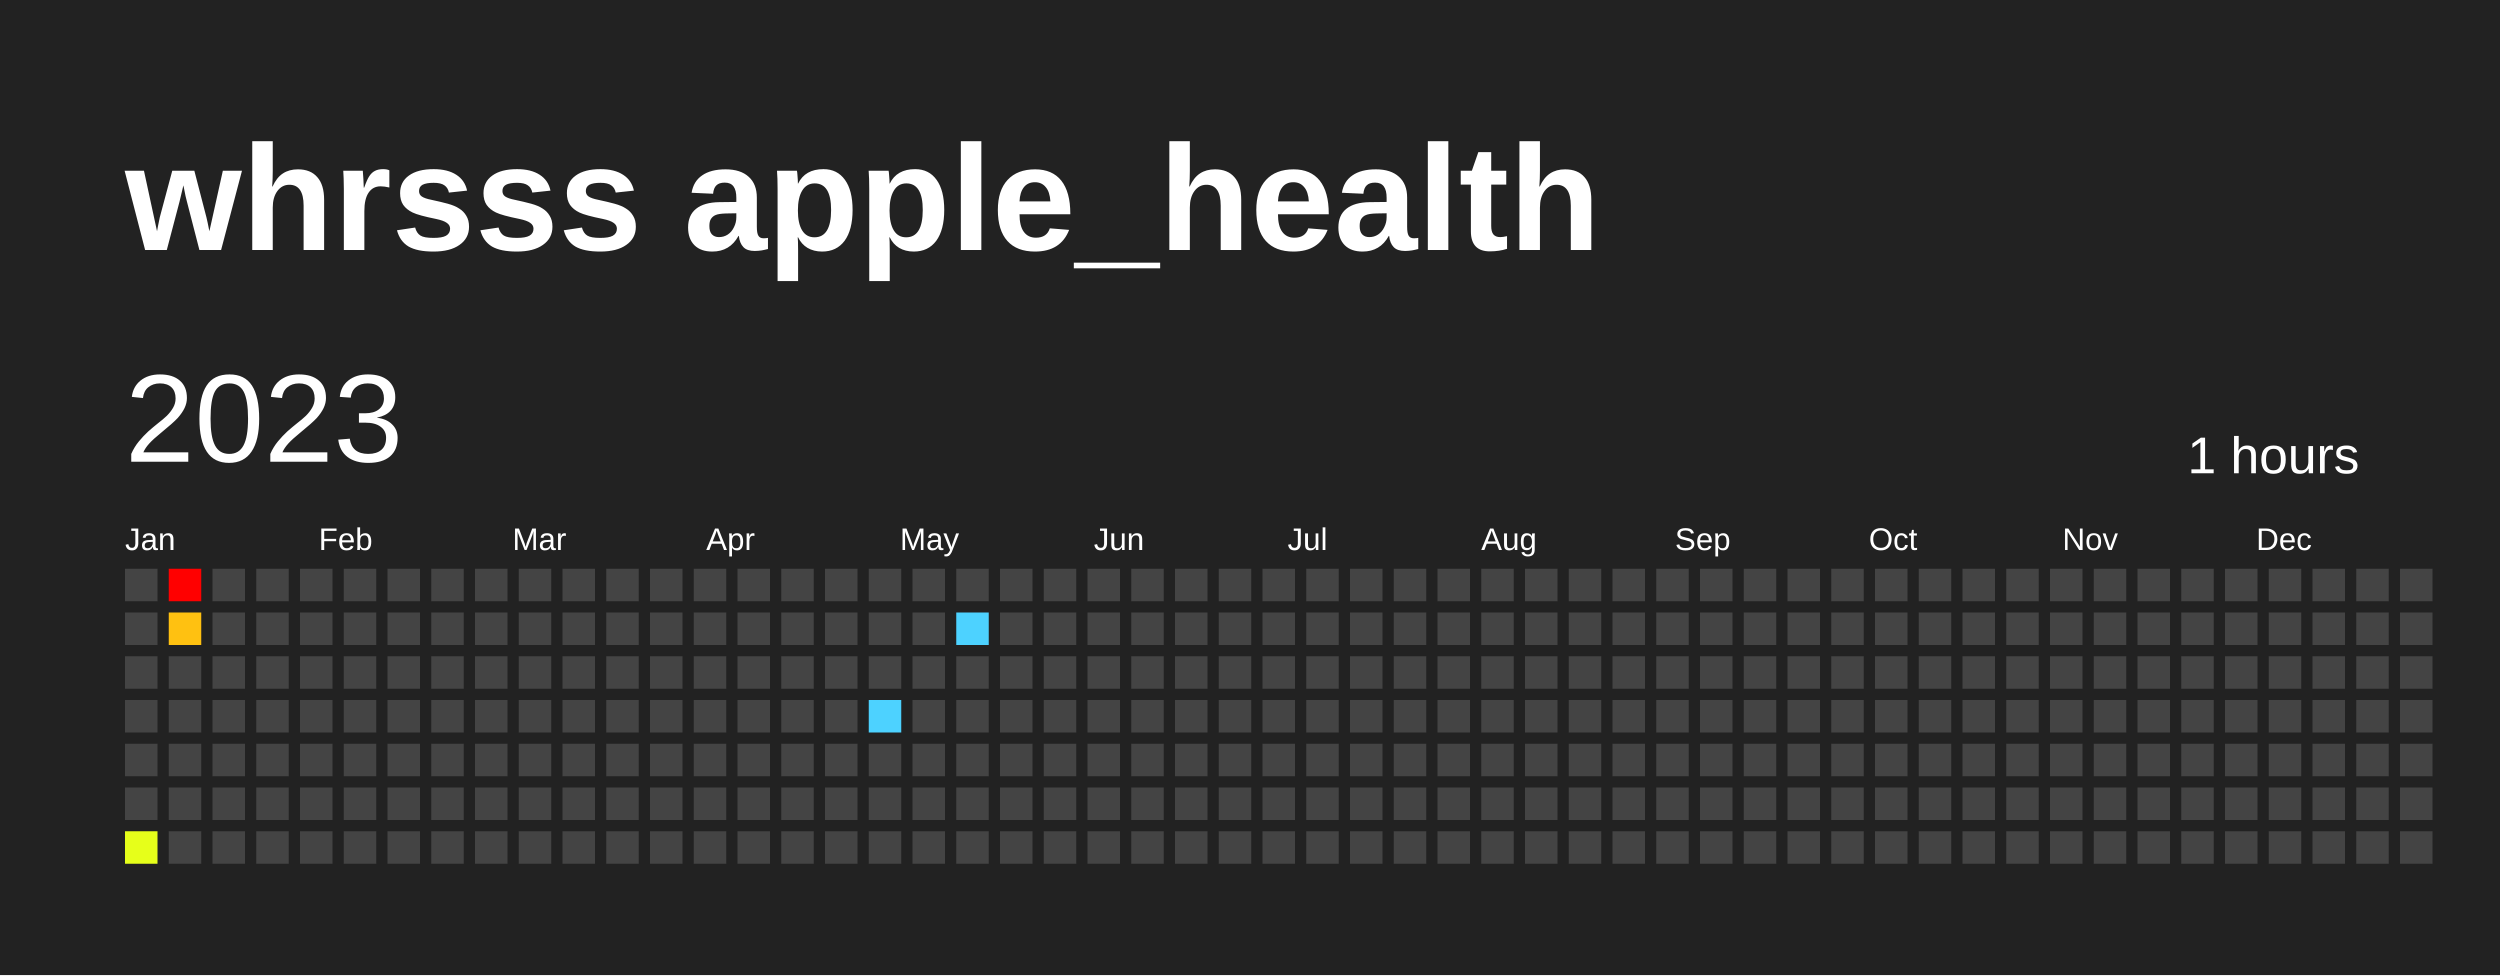
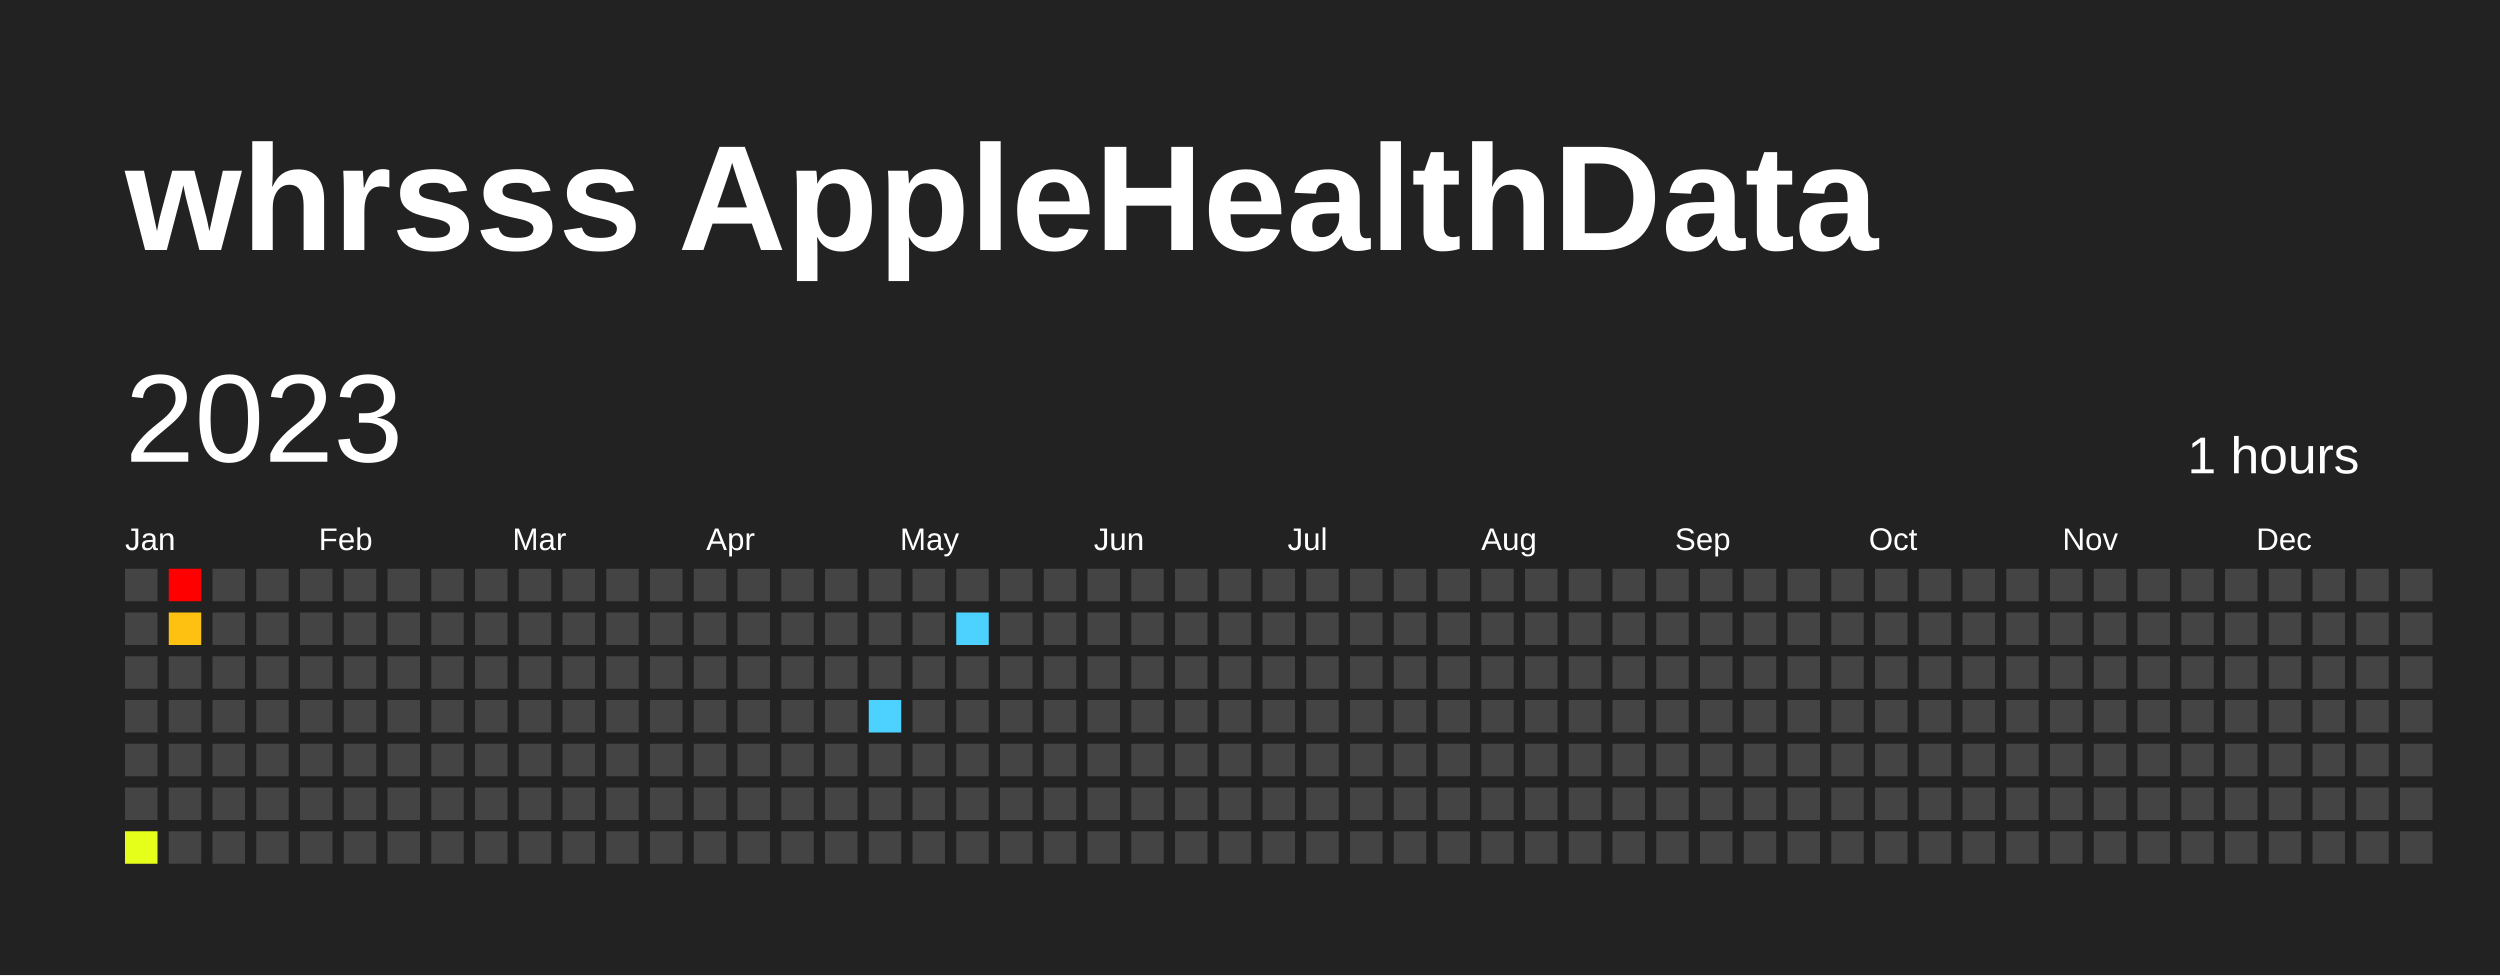
<svg xmlns="http://www.w3.org/2000/svg" baseProfile="full" height="78mm" version="1.1" viewBox="0,0,200,78" width="200mm">
  <defs />
  <rect fill="#222222" height="78" width="200" x="0" y="0" />
-   <text fill="#FFFFFF" style="font-size:12px; font-family:Arial; font-weight:bold;" x="10" y="20">whrsss apple_health</text>
+   <text fill="#FFFFFF" style="font-size:12px; font-family:Arial; font-weight:bold;" x="10" y="20">whrsss AppleHealthData</text>
  <text dominant-baseline="hanging" fill="#FFFFFF" style="font-size:10.0px; font-family:Arial;" x="10" y="30">2023</text>
  <text dominant-baseline="hanging" fill="#FFFFFF" style="font-size:4.125px; font-family:Arial;" x="175" y="35">1 hours</text>
  <text fill="#FFFFFF" style="font-size:2.5px; font-family:Arial" x="10.0" y="44">Jan</text>
  <text fill="#FFFFFF" style="font-size:2.5px; font-family:Arial" x="25.5" y="44">Feb</text>
  <text fill="#FFFFFF" style="font-size:2.5px; font-family:Arial" x="41.0" y="44">Mar</text>
  <text fill="#FFFFFF" style="font-size:2.5px; font-family:Arial" x="56.5" y="44">Apr</text>
  <text fill="#FFFFFF" style="font-size:2.5px; font-family:Arial" x="72.0" y="44">May</text>
  <text fill="#FFFFFF" style="font-size:2.5px; font-family:Arial" x="87.5" y="44">Jun</text>
  <text fill="#FFFFFF" style="font-size:2.5px; font-family:Arial" x="103.0" y="44">Jul</text>
  <text fill="#FFFFFF" style="font-size:2.5px; font-family:Arial" x="118.5" y="44">Aug</text>
  <text fill="#FFFFFF" style="font-size:2.5px; font-family:Arial" x="134.0" y="44">Sep</text>
  <text fill="#FFFFFF" style="font-size:2.5px; font-family:Arial" x="149.5" y="44">Oct</text>
  <text fill="#FFFFFF" style="font-size:2.5px; font-family:Arial" x="165.0" y="44">Nov</text>
  <text fill="#FFFFFF" style="font-size:2.5px; font-family:Arial" x="180.5" y="44">Dec</text>
  <rect fill="#444444" height="2.6" width="2.6" x="10.0" y="45.5" />
  <rect fill="#444444" height="2.6" width="2.6" x="10.0" y="49.0" />
  <rect fill="#444444" height="2.6" width="2.6" x="10.0" y="52.5" />
  <rect fill="#444444" height="2.6" width="2.6" x="10.0" y="56.0" />
  <rect fill="#444444" height="2.6" width="2.6" x="10.0" y="59.5" />
  <rect fill="#444444" height="2.6" width="2.6" x="10.0" y="63.0" />
  <rect fill="#e6ff1a" height="2.6" width="2.6" x="10.0" y="66.5" />
  <rect fill="red" height="2.6" width="2.6" x="13.5" y="45.5" />
  <rect fill="#ffc111" height="2.6" width="2.6" x="13.5" y="49.0" />
  <rect fill="#444444" height="2.6" width="2.6" x="13.5" y="52.5" />
  <rect fill="#444444" height="2.6" width="2.6" x="13.5" y="56.0" />
  <rect fill="#444444" height="2.6" width="2.6" x="13.5" y="59.5" />
  <rect fill="#444444" height="2.6" width="2.6" x="13.5" y="63.0" />
  <rect fill="#444444" height="2.6" width="2.6" x="13.5" y="66.5" />
  <rect fill="#444444" height="2.6" width="2.6" x="17.0" y="45.5" />
  <rect fill="#444444" height="2.6" width="2.6" x="17.0" y="49.0" />
  <rect fill="#444444" height="2.6" width="2.6" x="17.0" y="52.5" />
  <rect fill="#444444" height="2.6" width="2.6" x="17.0" y="56.0" />
  <rect fill="#444444" height="2.6" width="2.6" x="17.0" y="59.5" />
  <rect fill="#444444" height="2.6" width="2.6" x="17.0" y="63.0" />
  <rect fill="#444444" height="2.6" width="2.6" x="17.0" y="66.5" />
  <rect fill="#444444" height="2.6" width="2.6" x="20.5" y="45.5" />
  <rect fill="#444444" height="2.6" width="2.6" x="20.5" y="49.0" />
  <rect fill="#444444" height="2.6" width="2.6" x="20.5" y="52.5" />
  <rect fill="#444444" height="2.6" width="2.6" x="20.5" y="56.0" />
  <rect fill="#444444" height="2.6" width="2.6" x="20.5" y="59.5" />
  <rect fill="#444444" height="2.6" width="2.6" x="20.5" y="63.0" />
  <rect fill="#444444" height="2.6" width="2.6" x="20.5" y="66.5" />
  <rect fill="#444444" height="2.6" width="2.6" x="24.0" y="45.5" />
  <rect fill="#444444" height="2.6" width="2.6" x="24.0" y="49.0" />
  <rect fill="#444444" height="2.6" width="2.6" x="24.0" y="52.5" />
  <rect fill="#444444" height="2.6" width="2.6" x="24.0" y="56.0" />
  <rect fill="#444444" height="2.6" width="2.6" x="24.0" y="59.5" />
  <rect fill="#444444" height="2.6" width="2.6" x="24.0" y="63.0" />
  <rect fill="#444444" height="2.6" width="2.6" x="24.0" y="66.5" />
  <rect fill="#444444" height="2.6" width="2.6" x="27.5" y="45.5" />
  <rect fill="#444444" height="2.6" width="2.6" x="27.5" y="49.0" />
  <rect fill="#444444" height="2.6" width="2.6" x="27.5" y="52.5" />
  <rect fill="#444444" height="2.6" width="2.6" x="27.5" y="56.0" />
  <rect fill="#444444" height="2.6" width="2.6" x="27.5" y="59.5" />
  <rect fill="#444444" height="2.6" width="2.6" x="27.5" y="63.0" />
  <rect fill="#444444" height="2.6" width="2.6" x="27.5" y="66.5" />
  <rect fill="#444444" height="2.6" width="2.6" x="31.0" y="45.5" />
  <rect fill="#444444" height="2.6" width="2.6" x="31.0" y="49.0" />
  <rect fill="#444444" height="2.6" width="2.6" x="31.0" y="52.5" />
  <rect fill="#444444" height="2.6" width="2.6" x="31.0" y="56.0" />
  <rect fill="#444444" height="2.6" width="2.6" x="31.0" y="59.5" />
  <rect fill="#444444" height="2.6" width="2.6" x="31.0" y="63.0" />
  <rect fill="#444444" height="2.6" width="2.6" x="31.0" y="66.5" />
  <rect fill="#444444" height="2.6" width="2.6" x="34.5" y="45.5" />
  <rect fill="#444444" height="2.6" width="2.6" x="34.5" y="49.0" />
  <rect fill="#444444" height="2.6" width="2.6" x="34.5" y="52.5" />
  <rect fill="#444444" height="2.6" width="2.6" x="34.5" y="56.0" />
  <rect fill="#444444" height="2.6" width="2.6" x="34.5" y="59.5" />
  <rect fill="#444444" height="2.6" width="2.6" x="34.5" y="63.0" />
  <rect fill="#444444" height="2.6" width="2.6" x="34.5" y="66.5" />
  <rect fill="#444444" height="2.6" width="2.6" x="38.0" y="45.5" />
  <rect fill="#444444" height="2.6" width="2.6" x="38.0" y="49.0" />
  <rect fill="#444444" height="2.6" width="2.6" x="38.0" y="52.5" />
  <rect fill="#444444" height="2.6" width="2.6" x="38.0" y="56.0" />
  <rect fill="#444444" height="2.6" width="2.6" x="38.0" y="59.5" />
  <rect fill="#444444" height="2.6" width="2.6" x="38.0" y="63.0" />
  <rect fill="#444444" height="2.6" width="2.6" x="38.0" y="66.5" />
  <rect fill="#444444" height="2.6" width="2.6" x="41.5" y="45.5" />
  <rect fill="#444444" height="2.6" width="2.6" x="41.5" y="49.0" />
  <rect fill="#444444" height="2.6" width="2.6" x="41.5" y="52.5" />
  <rect fill="#444444" height="2.6" width="2.6" x="41.5" y="56.0" />
  <rect fill="#444444" height="2.6" width="2.6" x="41.5" y="59.5" />
  <rect fill="#444444" height="2.6" width="2.6" x="41.5" y="63.0" />
  <rect fill="#444444" height="2.6" width="2.6" x="41.5" y="66.5" />
  <rect fill="#444444" height="2.6" width="2.6" x="45.0" y="45.5" />
  <rect fill="#444444" height="2.6" width="2.6" x="45.0" y="49.0" />
  <rect fill="#444444" height="2.6" width="2.6" x="45.0" y="52.5" />
  <rect fill="#444444" height="2.6" width="2.6" x="45.0" y="56.0" />
  <rect fill="#444444" height="2.6" width="2.6" x="45.0" y="59.5" />
  <rect fill="#444444" height="2.6" width="2.6" x="45.0" y="63.0" />
  <rect fill="#444444" height="2.6" width="2.6" x="45.0" y="66.5" />
  <rect fill="#444444" height="2.6" width="2.6" x="48.5" y="45.5" />
  <rect fill="#444444" height="2.6" width="2.6" x="48.5" y="49.0" />
  <rect fill="#444444" height="2.6" width="2.6" x="48.5" y="52.5" />
  <rect fill="#444444" height="2.6" width="2.6" x="48.5" y="56.0" />
  <rect fill="#444444" height="2.6" width="2.6" x="48.5" y="59.5" />
  <rect fill="#444444" height="2.6" width="2.6" x="48.5" y="63.0" />
  <rect fill="#444444" height="2.6" width="2.6" x="48.5" y="66.5" />
  <rect fill="#444444" height="2.6" width="2.6" x="52.0" y="45.5" />
  <rect fill="#444444" height="2.6" width="2.6" x="52.0" y="49.0" />
  <rect fill="#444444" height="2.6" width="2.6" x="52.0" y="52.5" />
  <rect fill="#444444" height="2.6" width="2.6" x="52.0" y="56.0" />
  <rect fill="#444444" height="2.6" width="2.6" x="52.0" y="59.5" />
  <rect fill="#444444" height="2.6" width="2.6" x="52.0" y="63.0" />
  <rect fill="#444444" height="2.6" width="2.6" x="52.0" y="66.5" />
  <rect fill="#444444" height="2.6" width="2.6" x="55.5" y="45.5" />
  <rect fill="#444444" height="2.6" width="2.6" x="55.5" y="49.0" />
  <rect fill="#444444" height="2.6" width="2.6" x="55.5" y="52.5" />
  <rect fill="#444444" height="2.6" width="2.6" x="55.5" y="56.0" />
  <rect fill="#444444" height="2.6" width="2.6" x="55.5" y="59.5" />
  <rect fill="#444444" height="2.6" width="2.6" x="55.5" y="63.0" />
  <rect fill="#444444" height="2.6" width="2.6" x="55.5" y="66.5" />
  <rect fill="#444444" height="2.6" width="2.6" x="59.0" y="45.5" />
  <rect fill="#444444" height="2.6" width="2.6" x="59.0" y="49.0" />
  <rect fill="#444444" height="2.6" width="2.6" x="59.0" y="52.5" />
  <rect fill="#444444" height="2.6" width="2.6" x="59.0" y="56.0" />
  <rect fill="#444444" height="2.6" width="2.6" x="59.0" y="59.5" />
  <rect fill="#444444" height="2.6" width="2.6" x="59.0" y="63.0" />
  <rect fill="#444444" height="2.6" width="2.6" x="59.0" y="66.5" />
  <rect fill="#444444" height="2.6" width="2.6" x="62.5" y="45.5" />
  <rect fill="#444444" height="2.6" width="2.6" x="62.5" y="49.0" />
  <rect fill="#444444" height="2.6" width="2.6" x="62.5" y="52.5" />
  <rect fill="#444444" height="2.6" width="2.6" x="62.5" y="56.0" />
  <rect fill="#444444" height="2.6" width="2.6" x="62.5" y="59.5" />
  <rect fill="#444444" height="2.6" width="2.6" x="62.5" y="63.0" />
  <rect fill="#444444" height="2.6" width="2.6" x="62.5" y="66.5" />
  <rect fill="#444444" height="2.6" width="2.6" x="66.0" y="45.5" />
  <rect fill="#444444" height="2.6" width="2.6" x="66.0" y="49.0" />
  <rect fill="#444444" height="2.6" width="2.6" x="66.0" y="52.5" />
  <rect fill="#444444" height="2.6" width="2.6" x="66.0" y="56.0" />
  <rect fill="#444444" height="2.6" width="2.6" x="66.0" y="59.5" />
  <rect fill="#444444" height="2.6" width="2.6" x="66.0" y="63.0" />
  <rect fill="#444444" height="2.6" width="2.6" x="66.0" y="66.5" />
  <rect fill="#444444" height="2.6" width="2.6" x="69.5" y="45.5" />
  <rect fill="#444444" height="2.6" width="2.6" x="69.5" y="49.0" />
  <rect fill="#444444" height="2.6" width="2.6" x="69.5" y="52.5" />
  <rect fill="#4dd2ff" height="2.6" width="2.6" x="69.5" y="56.0" />
  <rect fill="#444444" height="2.6" width="2.6" x="69.5" y="59.5" />
  <rect fill="#444444" height="2.6" width="2.6" x="69.5" y="63.0" />
  <rect fill="#444444" height="2.6" width="2.6" x="69.5" y="66.5" />
  <rect fill="#444444" height="2.6" width="2.6" x="73.0" y="45.5" />
  <rect fill="#444444" height="2.6" width="2.6" x="73.0" y="49.0" />
  <rect fill="#444444" height="2.6" width="2.6" x="73.0" y="52.5" />
  <rect fill="#444444" height="2.6" width="2.6" x="73.0" y="56.0" />
  <rect fill="#444444" height="2.6" width="2.6" x="73.0" y="59.5" />
  <rect fill="#444444" height="2.6" width="2.6" x="73.0" y="63.0" />
  <rect fill="#444444" height="2.6" width="2.6" x="73.0" y="66.5" />
  <rect fill="#444444" height="2.6" width="2.6" x="76.5" y="45.5" />
  <rect fill="#4dd2ff" height="2.6" width="2.6" x="76.5" y="49.0" />
  <rect fill="#444444" height="2.6" width="2.6" x="76.5" y="52.5" />
  <rect fill="#444444" height="2.6" width="2.6" x="76.5" y="56.0" />
  <rect fill="#444444" height="2.6" width="2.6" x="76.5" y="59.5" />
  <rect fill="#444444" height="2.6" width="2.6" x="76.5" y="63.0" />
  <rect fill="#444444" height="2.6" width="2.6" x="76.5" y="66.5" />
  <rect fill="#444444" height="2.6" width="2.6" x="80.0" y="45.5" />
  <rect fill="#444444" height="2.6" width="2.6" x="80.0" y="49.0" />
  <rect fill="#444444" height="2.6" width="2.6" x="80.0" y="52.5" />
  <rect fill="#444444" height="2.6" width="2.6" x="80.0" y="56.0" />
  <rect fill="#444444" height="2.6" width="2.6" x="80.0" y="59.5" />
  <rect fill="#444444" height="2.6" width="2.6" x="80.0" y="63.0" />
  <rect fill="#444444" height="2.6" width="2.6" x="80.0" y="66.5" />
  <rect fill="#444444" height="2.6" width="2.6" x="83.5" y="45.5" />
  <rect fill="#444444" height="2.6" width="2.6" x="83.5" y="49.0" />
  <rect fill="#444444" height="2.6" width="2.6" x="83.5" y="52.5" />
  <rect fill="#444444" height="2.6" width="2.6" x="83.5" y="56.0" />
  <rect fill="#444444" height="2.6" width="2.6" x="83.5" y="59.5" />
  <rect fill="#444444" height="2.6" width="2.6" x="83.5" y="63.0" />
  <rect fill="#444444" height="2.6" width="2.6" x="83.5" y="66.5" />
  <rect fill="#444444" height="2.6" width="2.6" x="87.0" y="45.5" />
  <rect fill="#444444" height="2.6" width="2.6" x="87.0" y="49.0" />
  <rect fill="#444444" height="2.6" width="2.6" x="87.0" y="52.5" />
  <rect fill="#444444" height="2.6" width="2.6" x="87.0" y="56.0" />
  <rect fill="#444444" height="2.6" width="2.6" x="87.0" y="59.5" />
  <rect fill="#444444" height="2.6" width="2.6" x="87.0" y="63.0" />
  <rect fill="#444444" height="2.6" width="2.6" x="87.0" y="66.5" />
  <rect fill="#444444" height="2.6" width="2.6" x="90.5" y="45.5" />
  <rect fill="#444444" height="2.6" width="2.6" x="90.5" y="49.0" />
  <rect fill="#444444" height="2.6" width="2.6" x="90.5" y="52.5" />
  <rect fill="#444444" height="2.6" width="2.6" x="90.5" y="56.0" />
  <rect fill="#444444" height="2.6" width="2.6" x="90.5" y="59.5" />
  <rect fill="#444444" height="2.6" width="2.6" x="90.5" y="63.0" />
  <rect fill="#444444" height="2.6" width="2.6" x="90.5" y="66.5" />
  <rect fill="#444444" height="2.6" width="2.6" x="94.0" y="45.5" />
  <rect fill="#444444" height="2.6" width="2.6" x="94.0" y="49.0" />
  <rect fill="#444444" height="2.6" width="2.6" x="94.0" y="52.5" />
  <rect fill="#444444" height="2.6" width="2.6" x="94.0" y="56.0" />
  <rect fill="#444444" height="2.6" width="2.6" x="94.0" y="59.5" />
  <rect fill="#444444" height="2.6" width="2.6" x="94.0" y="63.0" />
  <rect fill="#444444" height="2.6" width="2.6" x="94.0" y="66.5" />
  <rect fill="#444444" height="2.6" width="2.6" x="97.5" y="45.5" />
  <rect fill="#444444" height="2.6" width="2.6" x="97.5" y="49.0" />
  <rect fill="#444444" height="2.6" width="2.6" x="97.5" y="52.5" />
  <rect fill="#444444" height="2.6" width="2.6" x="97.5" y="56.0" />
  <rect fill="#444444" height="2.6" width="2.6" x="97.5" y="59.5" />
  <rect fill="#444444" height="2.6" width="2.6" x="97.5" y="63.0" />
  <rect fill="#444444" height="2.6" width="2.6" x="97.5" y="66.5" />
  <rect fill="#444444" height="2.6" width="2.6" x="101.0" y="45.5" />
  <rect fill="#444444" height="2.6" width="2.6" x="101.0" y="49.0" />
  <rect fill="#444444" height="2.6" width="2.6" x="101.0" y="52.5" />
  <rect fill="#444444" height="2.6" width="2.6" x="101.0" y="56.0" />
  <rect fill="#444444" height="2.6" width="2.6" x="101.0" y="59.5" />
  <rect fill="#444444" height="2.6" width="2.6" x="101.0" y="63.0" />
  <rect fill="#444444" height="2.6" width="2.6" x="101.0" y="66.5" />
  <rect fill="#444444" height="2.6" width="2.6" x="104.5" y="45.5" />
  <rect fill="#444444" height="2.6" width="2.6" x="104.5" y="49.0" />
  <rect fill="#444444" height="2.6" width="2.6" x="104.5" y="52.5" />
  <rect fill="#444444" height="2.6" width="2.6" x="104.5" y="56.0" />
  <rect fill="#444444" height="2.6" width="2.6" x="104.5" y="59.5" />
  <rect fill="#444444" height="2.6" width="2.6" x="104.5" y="63.0" />
  <rect fill="#444444" height="2.6" width="2.6" x="104.5" y="66.5" />
  <rect fill="#444444" height="2.6" width="2.6" x="108.0" y="45.5" />
  <rect fill="#444444" height="2.6" width="2.6" x="108.0" y="49.0" />
  <rect fill="#444444" height="2.6" width="2.6" x="108.0" y="52.5" />
  <rect fill="#444444" height="2.6" width="2.6" x="108.0" y="56.0" />
  <rect fill="#444444" height="2.6" width="2.6" x="108.0" y="59.5" />
  <rect fill="#444444" height="2.6" width="2.6" x="108.0" y="63.0" />
  <rect fill="#444444" height="2.6" width="2.6" x="108.0" y="66.5" />
  <rect fill="#444444" height="2.6" width="2.6" x="111.5" y="45.5" />
  <rect fill="#444444" height="2.6" width="2.6" x="111.5" y="49.0" />
  <rect fill="#444444" height="2.6" width="2.6" x="111.5" y="52.5" />
  <rect fill="#444444" height="2.6" width="2.6" x="111.5" y="56.0" />
  <rect fill="#444444" height="2.6" width="2.6" x="111.5" y="59.5" />
  <rect fill="#444444" height="2.6" width="2.6" x="111.5" y="63.0" />
  <rect fill="#444444" height="2.6" width="2.6" x="111.5" y="66.5" />
  <rect fill="#444444" height="2.6" width="2.6" x="115.0" y="45.5" />
  <rect fill="#444444" height="2.6" width="2.6" x="115.0" y="49.0" />
  <rect fill="#444444" height="2.6" width="2.6" x="115.0" y="52.5" />
  <rect fill="#444444" height="2.6" width="2.6" x="115.0" y="56.0" />
  <rect fill="#444444" height="2.6" width="2.6" x="115.0" y="59.5" />
  <rect fill="#444444" height="2.6" width="2.6" x="115.0" y="63.0" />
  <rect fill="#444444" height="2.6" width="2.6" x="115.0" y="66.5" />
  <rect fill="#444444" height="2.6" width="2.6" x="118.5" y="45.5" />
  <rect fill="#444444" height="2.6" width="2.6" x="118.5" y="49.0" />
  <rect fill="#444444" height="2.6" width="2.6" x="118.5" y="52.5" />
  <rect fill="#444444" height="2.6" width="2.6" x="118.5" y="56.0" />
  <rect fill="#444444" height="2.6" width="2.6" x="118.5" y="59.5" />
  <rect fill="#444444" height="2.6" width="2.6" x="118.5" y="63.0" />
  <rect fill="#444444" height="2.6" width="2.6" x="118.5" y="66.5" />
  <rect fill="#444444" height="2.6" width="2.6" x="122.0" y="45.5" />
  <rect fill="#444444" height="2.6" width="2.6" x="122.0" y="49.0" />
  <rect fill="#444444" height="2.6" width="2.6" x="122.0" y="52.5" />
  <rect fill="#444444" height="2.6" width="2.6" x="122.0" y="56.0" />
  <rect fill="#444444" height="2.6" width="2.6" x="122.0" y="59.5" />
  <rect fill="#444444" height="2.6" width="2.6" x="122.0" y="63.0" />
  <rect fill="#444444" height="2.6" width="2.6" x="122.0" y="66.5" />
  <rect fill="#444444" height="2.6" width="2.6" x="125.5" y="45.5" />
  <rect fill="#444444" height="2.6" width="2.6" x="125.5" y="49.0" />
  <rect fill="#444444" height="2.6" width="2.6" x="125.5" y="52.5" />
  <rect fill="#444444" height="2.6" width="2.6" x="125.5" y="56.0" />
  <rect fill="#444444" height="2.6" width="2.6" x="125.5" y="59.5" />
  <rect fill="#444444" height="2.6" width="2.6" x="125.5" y="63.0" />
  <rect fill="#444444" height="2.6" width="2.6" x="125.5" y="66.5" />
  <rect fill="#444444" height="2.6" width="2.6" x="129.0" y="45.5" />
  <rect fill="#444444" height="2.6" width="2.6" x="129.0" y="49.0" />
  <rect fill="#444444" height="2.6" width="2.6" x="129.0" y="52.5" />
  <rect fill="#444444" height="2.6" width="2.6" x="129.0" y="56.0" />
  <rect fill="#444444" height="2.6" width="2.6" x="129.0" y="59.5" />
  <rect fill="#444444" height="2.6" width="2.6" x="129.0" y="63.0" />
  <rect fill="#444444" height="2.6" width="2.6" x="129.0" y="66.5" />
  <rect fill="#444444" height="2.6" width="2.6" x="132.5" y="45.5" />
  <rect fill="#444444" height="2.6" width="2.6" x="132.5" y="49.0" />
  <rect fill="#444444" height="2.6" width="2.6" x="132.5" y="52.5" />
  <rect fill="#444444" height="2.6" width="2.6" x="132.5" y="56.0" />
  <rect fill="#444444" height="2.6" width="2.6" x="132.5" y="59.5" />
  <rect fill="#444444" height="2.6" width="2.6" x="132.5" y="63.0" />
  <rect fill="#444444" height="2.6" width="2.6" x="132.5" y="66.5" />
  <rect fill="#444444" height="2.6" width="2.6" x="136.0" y="45.5" />
  <rect fill="#444444" height="2.6" width="2.6" x="136.0" y="49.0" />
  <rect fill="#444444" height="2.6" width="2.6" x="136.0" y="52.5" />
  <rect fill="#444444" height="2.6" width="2.6" x="136.0" y="56.0" />
  <rect fill="#444444" height="2.6" width="2.6" x="136.0" y="59.5" />
  <rect fill="#444444" height="2.6" width="2.6" x="136.0" y="63.0" />
  <rect fill="#444444" height="2.6" width="2.6" x="136.0" y="66.5" />
  <rect fill="#444444" height="2.6" width="2.6" x="139.5" y="45.5" />
  <rect fill="#444444" height="2.6" width="2.6" x="139.5" y="49.0" />
  <rect fill="#444444" height="2.6" width="2.6" x="139.5" y="52.5" />
  <rect fill="#444444" height="2.6" width="2.6" x="139.5" y="56.0" />
  <rect fill="#444444" height="2.6" width="2.6" x="139.5" y="59.5" />
  <rect fill="#444444" height="2.6" width="2.6" x="139.5" y="63.0" />
  <rect fill="#444444" height="2.6" width="2.6" x="139.5" y="66.5" />
  <rect fill="#444444" height="2.6" width="2.6" x="143.0" y="45.5" />
  <rect fill="#444444" height="2.6" width="2.6" x="143.0" y="49.0" />
  <rect fill="#444444" height="2.6" width="2.6" x="143.0" y="52.5" />
  <rect fill="#444444" height="2.6" width="2.6" x="143.0" y="56.0" />
  <rect fill="#444444" height="2.6" width="2.6" x="143.0" y="59.5" />
  <rect fill="#444444" height="2.6" width="2.6" x="143.0" y="63.0" />
  <rect fill="#444444" height="2.6" width="2.6" x="143.0" y="66.5" />
  <rect fill="#444444" height="2.6" width="2.6" x="146.5" y="45.5" />
  <rect fill="#444444" height="2.6" width="2.6" x="146.5" y="49.0" />
  <rect fill="#444444" height="2.6" width="2.6" x="146.5" y="52.5" />
  <rect fill="#444444" height="2.6" width="2.6" x="146.5" y="56.0" />
  <rect fill="#444444" height="2.6" width="2.6" x="146.5" y="59.5" />
  <rect fill="#444444" height="2.6" width="2.6" x="146.5" y="63.0" />
  <rect fill="#444444" height="2.6" width="2.6" x="146.5" y="66.5" />
  <rect fill="#444444" height="2.6" width="2.6" x="150.0" y="45.5" />
  <rect fill="#444444" height="2.6" width="2.6" x="150.0" y="49.0" />
  <rect fill="#444444" height="2.6" width="2.6" x="150.0" y="52.5" />
  <rect fill="#444444" height="2.6" width="2.6" x="150.0" y="56.0" />
  <rect fill="#444444" height="2.6" width="2.6" x="150.0" y="59.5" />
  <rect fill="#444444" height="2.6" width="2.6" x="150.0" y="63.0" />
  <rect fill="#444444" height="2.6" width="2.6" x="150.0" y="66.5" />
  <rect fill="#444444" height="2.6" width="2.6" x="153.5" y="45.5" />
  <rect fill="#444444" height="2.6" width="2.6" x="153.5" y="49.0" />
  <rect fill="#444444" height="2.6" width="2.6" x="153.5" y="52.5" />
  <rect fill="#444444" height="2.6" width="2.6" x="153.5" y="56.0" />
  <rect fill="#444444" height="2.6" width="2.6" x="153.5" y="59.5" />
  <rect fill="#444444" height="2.6" width="2.6" x="153.5" y="63.0" />
  <rect fill="#444444" height="2.6" width="2.6" x="153.5" y="66.5" />
  <rect fill="#444444" height="2.6" width="2.6" x="157.0" y="45.5" />
  <rect fill="#444444" height="2.6" width="2.6" x="157.0" y="49.0" />
  <rect fill="#444444" height="2.6" width="2.6" x="157.0" y="52.5" />
  <rect fill="#444444" height="2.6" width="2.6" x="157.0" y="56.0" />
  <rect fill="#444444" height="2.6" width="2.6" x="157.0" y="59.5" />
  <rect fill="#444444" height="2.6" width="2.6" x="157.0" y="63.0" />
  <rect fill="#444444" height="2.6" width="2.6" x="157.0" y="66.5" />
  <rect fill="#444444" height="2.6" width="2.6" x="160.5" y="45.5" />
  <rect fill="#444444" height="2.6" width="2.6" x="160.5" y="49.0" />
  <rect fill="#444444" height="2.6" width="2.6" x="160.5" y="52.5" />
  <rect fill="#444444" height="2.6" width="2.6" x="160.5" y="56.0" />
  <rect fill="#444444" height="2.6" width="2.6" x="160.5" y="59.5" />
  <rect fill="#444444" height="2.6" width="2.6" x="160.5" y="63.0" />
  <rect fill="#444444" height="2.6" width="2.6" x="160.5" y="66.5" />
  <rect fill="#444444" height="2.6" width="2.6" x="164.0" y="45.5" />
  <rect fill="#444444" height="2.6" width="2.6" x="164.0" y="49.0" />
  <rect fill="#444444" height="2.6" width="2.6" x="164.0" y="52.5" />
  <rect fill="#444444" height="2.6" width="2.6" x="164.0" y="56.0" />
  <rect fill="#444444" height="2.6" width="2.6" x="164.0" y="59.5" />
  <rect fill="#444444" height="2.6" width="2.6" x="164.0" y="63.0" />
  <rect fill="#444444" height="2.6" width="2.6" x="164.0" y="66.5" />
  <rect fill="#444444" height="2.6" width="2.6" x="167.5" y="45.5" />
  <rect fill="#444444" height="2.6" width="2.6" x="167.5" y="49.0" />
  <rect fill="#444444" height="2.6" width="2.6" x="167.5" y="52.5" />
  <rect fill="#444444" height="2.6" width="2.6" x="167.5" y="56.0" />
  <rect fill="#444444" height="2.6" width="2.6" x="167.5" y="59.5" />
  <rect fill="#444444" height="2.6" width="2.6" x="167.5" y="63.0" />
  <rect fill="#444444" height="2.6" width="2.6" x="167.5" y="66.5" />
  <rect fill="#444444" height="2.6" width="2.6" x="171.0" y="45.5" />
  <rect fill="#444444" height="2.6" width="2.6" x="171.0" y="49.0" />
  <rect fill="#444444" height="2.6" width="2.6" x="171.0" y="52.5" />
  <rect fill="#444444" height="2.6" width="2.6" x="171.0" y="56.0" />
  <rect fill="#444444" height="2.6" width="2.6" x="171.0" y="59.5" />
  <rect fill="#444444" height="2.6" width="2.6" x="171.0" y="63.0" />
  <rect fill="#444444" height="2.6" width="2.6" x="171.0" y="66.5" />
  <rect fill="#444444" height="2.6" width="2.6" x="174.5" y="45.5" />
  <rect fill="#444444" height="2.6" width="2.6" x="174.5" y="49.0" />
  <rect fill="#444444" height="2.6" width="2.6" x="174.5" y="52.5" />
  <rect fill="#444444" height="2.6" width="2.6" x="174.5" y="56.0" />
  <rect fill="#444444" height="2.6" width="2.6" x="174.5" y="59.5" />
  <rect fill="#444444" height="2.6" width="2.6" x="174.5" y="63.0" />
  <rect fill="#444444" height="2.6" width="2.6" x="174.5" y="66.5" />
  <rect fill="#444444" height="2.6" width="2.6" x="178.0" y="45.5" />
  <rect fill="#444444" height="2.6" width="2.6" x="178.0" y="49.0" />
  <rect fill="#444444" height="2.6" width="2.6" x="178.0" y="52.5" />
  <rect fill="#444444" height="2.6" width="2.6" x="178.0" y="56.0" />
  <rect fill="#444444" height="2.6" width="2.6" x="178.0" y="59.5" />
  <rect fill="#444444" height="2.6" width="2.6" x="178.0" y="63.0" />
  <rect fill="#444444" height="2.6" width="2.6" x="178.0" y="66.5" />
  <rect fill="#444444" height="2.6" width="2.6" x="181.5" y="45.5" />
  <rect fill="#444444" height="2.6" width="2.6" x="181.5" y="49.0" />
  <rect fill="#444444" height="2.6" width="2.6" x="181.5" y="52.5" />
  <rect fill="#444444" height="2.6" width="2.6" x="181.5" y="56.0" />
  <rect fill="#444444" height="2.6" width="2.6" x="181.5" y="59.5" />
  <rect fill="#444444" height="2.6" width="2.6" x="181.5" y="63.0" />
  <rect fill="#444444" height="2.6" width="2.6" x="181.5" y="66.5" />
  <rect fill="#444444" height="2.6" width="2.6" x="185.0" y="45.5" />
  <rect fill="#444444" height="2.6" width="2.6" x="185.0" y="49.0" />
  <rect fill="#444444" height="2.6" width="2.6" x="185.0" y="52.5" />
  <rect fill="#444444" height="2.6" width="2.6" x="185.0" y="56.0" />
  <rect fill="#444444" height="2.6" width="2.6" x="185.0" y="59.5" />
  <rect fill="#444444" height="2.6" width="2.6" x="185.0" y="63.0" />
  <rect fill="#444444" height="2.6" width="2.6" x="185.0" y="66.5" />
  <rect fill="#444444" height="2.6" width="2.6" x="188.5" y="45.5" />
  <rect fill="#444444" height="2.6" width="2.6" x="188.5" y="49.0" />
  <rect fill="#444444" height="2.6" width="2.6" x="188.5" y="52.5" />
  <rect fill="#444444" height="2.6" width="2.6" x="188.5" y="56.0" />
  <rect fill="#444444" height="2.6" width="2.6" x="188.5" y="59.5" />
  <rect fill="#444444" height="2.6" width="2.6" x="188.5" y="63.0" />
  <rect fill="#444444" height="2.6" width="2.6" x="188.5" y="66.5" />
  <rect fill="#444444" height="2.6" width="2.6" x="192.0" y="45.5" />
  <rect fill="#444444" height="2.6" width="2.6" x="192.0" y="49.0" />
  <rect fill="#444444" height="2.6" width="2.6" x="192.0" y="52.5" />
  <rect fill="#444444" height="2.6" width="2.6" x="192.0" y="56.0" />
  <rect fill="#444444" height="2.6" width="2.6" x="192.0" y="59.5" />
  <rect fill="#444444" height="2.6" width="2.6" x="192.0" y="63.0" />
  <rect fill="#444444" height="2.6" width="2.6" x="192.0" y="66.5" />
</svg>
